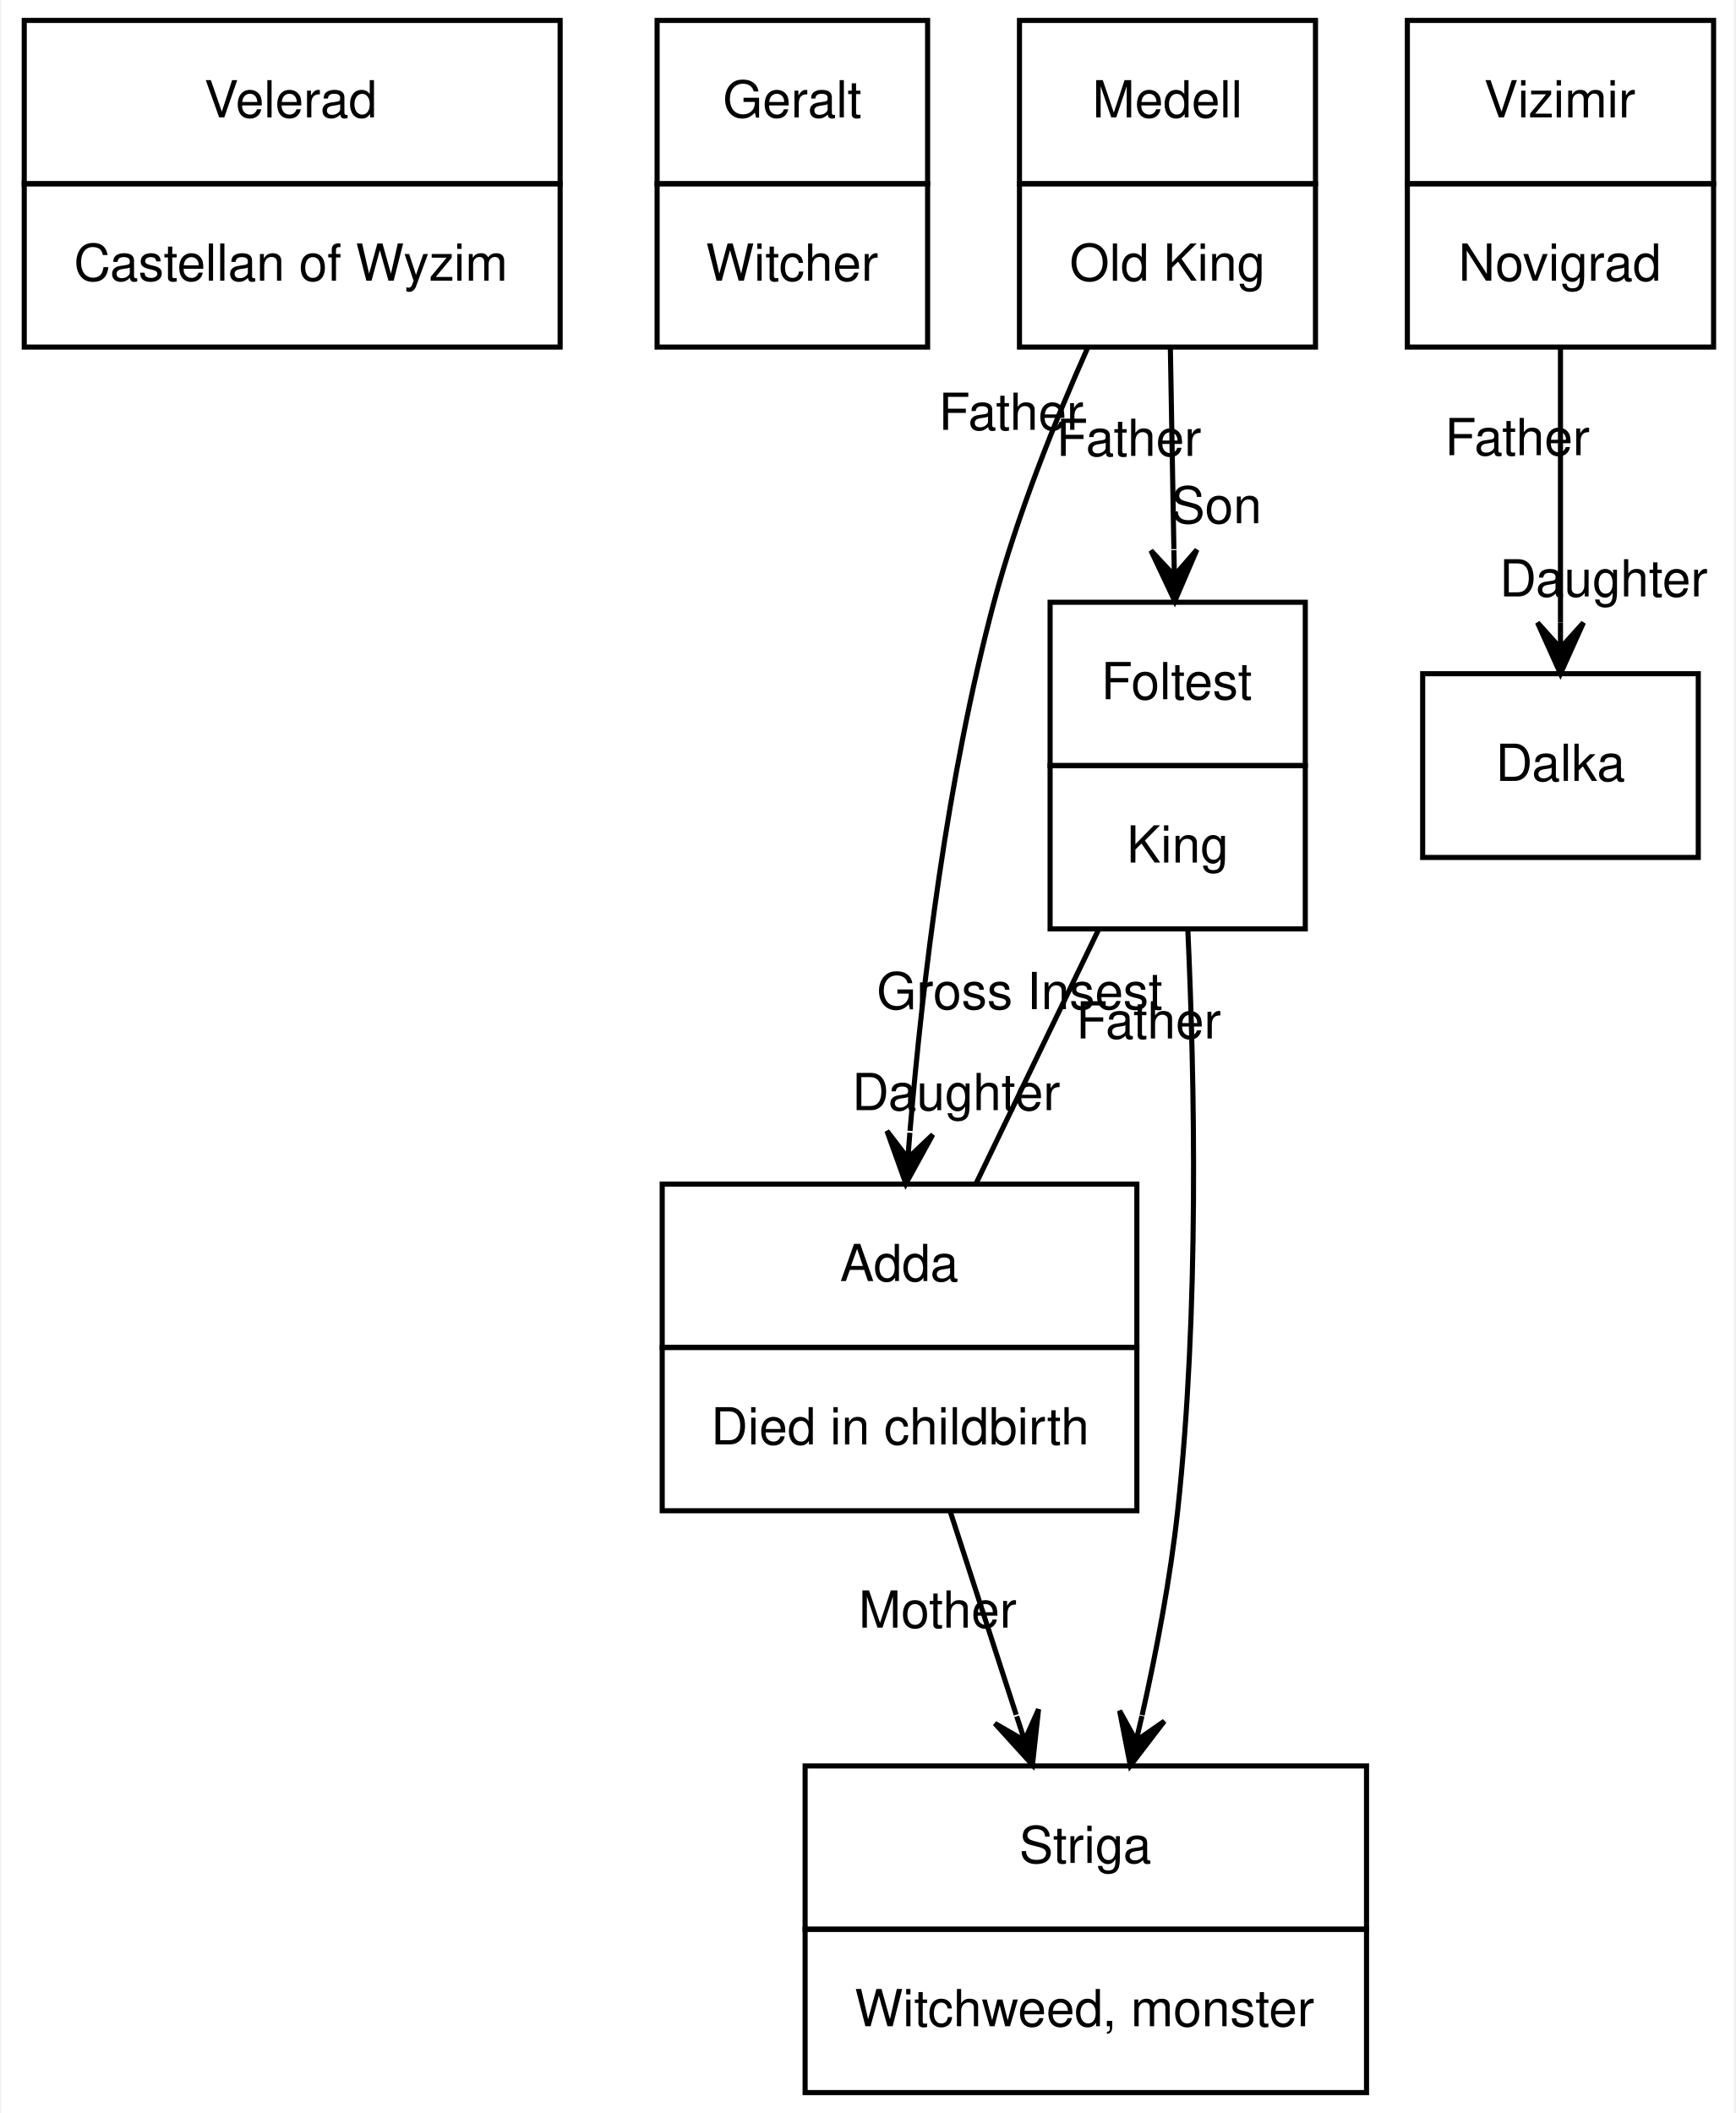
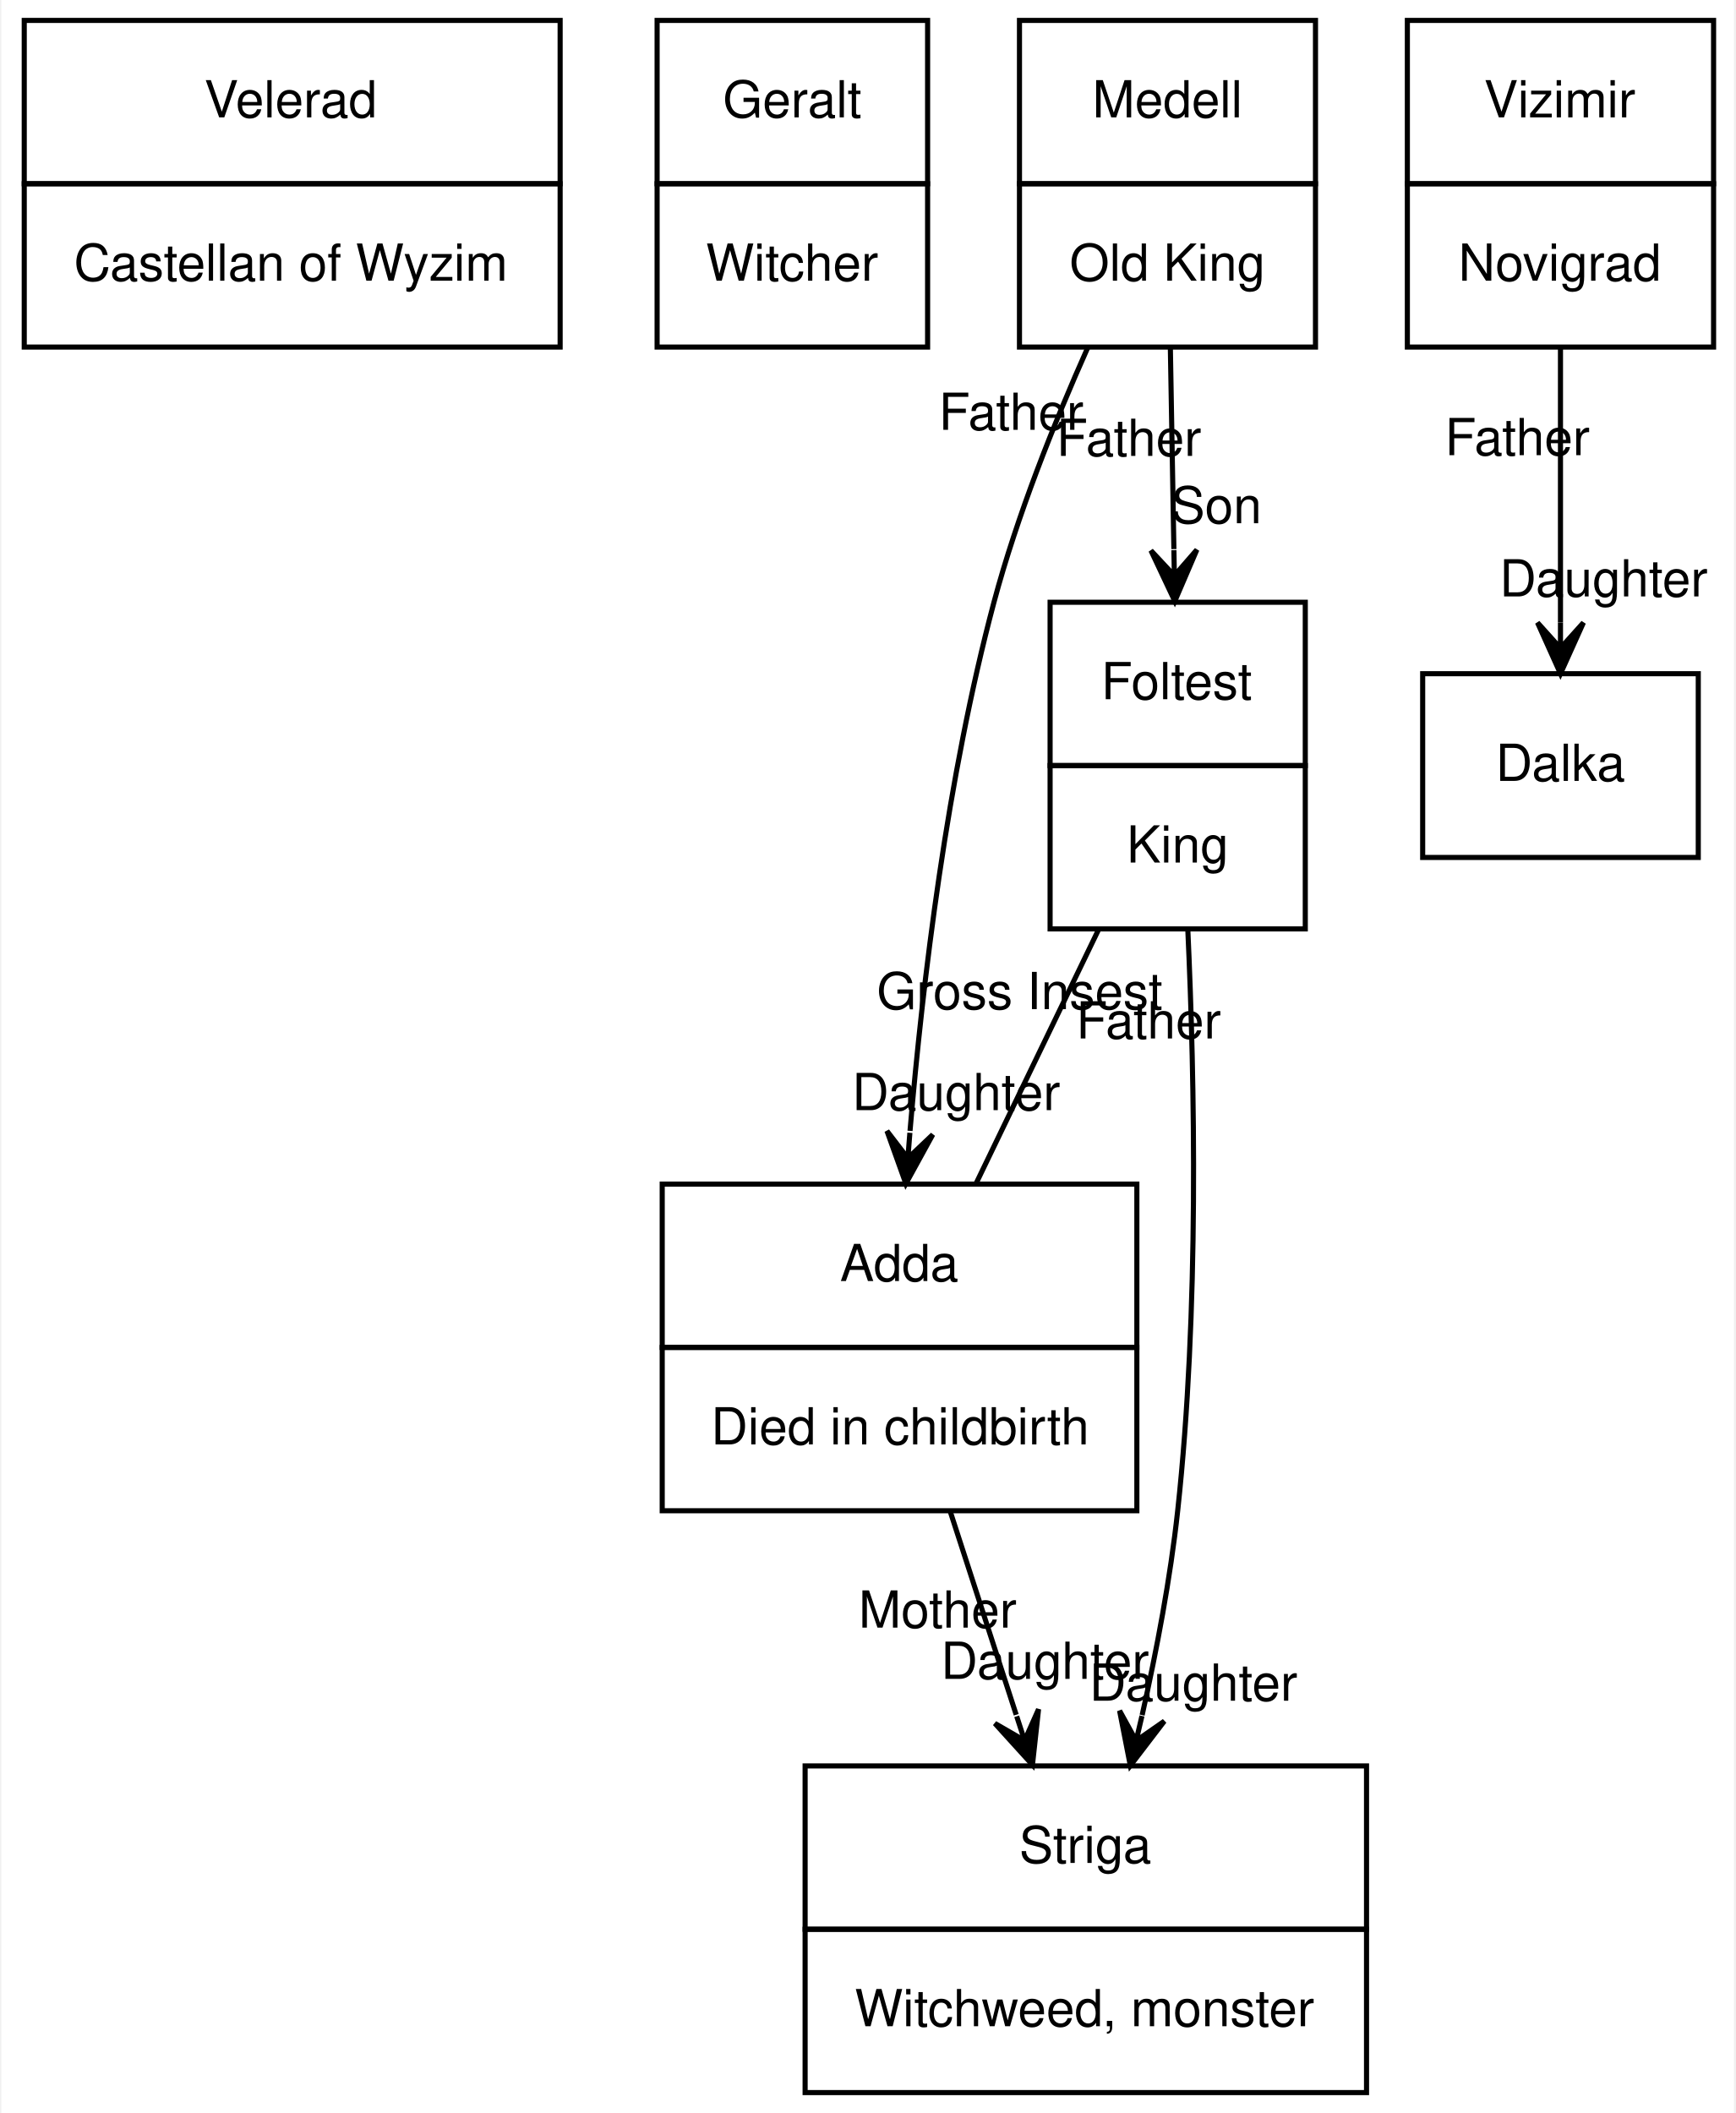
<svg xmlns="http://www.w3.org/2000/svg" width="340pt" height="414pt" viewBox="0.00 0.00 339.50 414.00">
  <g id="graph0" class="graph" transform="scale(1 1) rotate(0) translate(4 410)">
    <polygon fill="#ffffff" stroke="transparent" points="-4,4 -4,-410 335.5,-410 335.5,4 -4,4" />
    <g id="node1" class="node">
      <polygon fill="none" stroke="#000000" points=".5,-374 .5,-406 105.5,-406 105.5,-374 .5,-374" />
      <text text-anchor="start" x="35.773" y="-387" font-family="Helvetica,sans-Serif" font-size="10.00" fill="#000000">Velerad</text>
      <polygon fill="none" stroke="#000000" points=".5,-342 .5,-374 105.5,-374 105.5,-342 .5,-342" />
      <text text-anchor="start" x="10.223" y="-355" font-family="Helvetica,sans-Serif" font-size="10.00" fill="#000000">Castellan of Wyzim</text>
    </g>
    <g id="node2" class="node">
      <polygon fill="none" stroke="#000000" points="124.5,-374 124.5,-406 177.5,-406 177.5,-374 124.5,-374" />
      <text text-anchor="start" x="137.388" y="-387" font-family="Helvetica,sans-Serif" font-size="10.00" fill="#000000">Geralt</text>
      <polygon fill="none" stroke="#000000" points="124.5,-342 124.5,-374 177.5,-374 177.5,-342 124.5,-342" />
      <text text-anchor="start" x="134.058" y="-355" font-family="Helvetica,sans-Serif" font-size="10.00" fill="#000000">Witcher</text>
    </g>
    <g id="node3" class="node">
      <polygon fill="none" stroke="#000000" points="195.5,-374 195.5,-406 253.5,-406 253.5,-374 195.5,-374" />
      <text text-anchor="start" x="209.778" y="-387" font-family="Helvetica,sans-Serif" font-size="10.00" fill="#000000">Medell</text>
      <polygon fill="none" stroke="#000000" points="195.5,-342 195.5,-374 253.5,-374 253.5,-342 195.5,-342" />
      <text text-anchor="start" x="205.329" y="-355" font-family="Helvetica,sans-Serif" font-size="10.00" fill="#000000">Old King</text>
    </g>
    <g id="node4" class="node">
      <polygon fill="none" stroke="#000000" points="201.5,-260 201.5,-292 251.5,-292 251.5,-260 201.5,-260" />
      <text text-anchor="start" x="211.498" y="-273" font-family="Helvetica,sans-Serif" font-size="10.00" fill="#000000">Foltest</text>
      <polygon fill="none" stroke="#000000" points="201.5,-228 201.5,-260 251.5,-260 251.5,-228 201.5,-228" />
      <text text-anchor="start" x="216.497" y="-241" font-family="Helvetica,sans-Serif" font-size="10.00" fill="#000000">King</text>
    </g>
    <g id="edge1" class="edge">
      <path fill="none" stroke="#000000" d="M225.062,-341.941C225.278,-329.678 225.526,-315.495 225.756,-302.412" />
      <polygon fill="#000000" stroke="#000000" points="225.935,-292.213 230.259,-302.291 225.847,-297.212 225.759,-302.212 225.759,-302.212 225.759,-302.212 225.847,-297.212 221.26,-302.133 225.935,-292.213 225.935,-292.213" />
      <text text-anchor="middle" x="234.068" y="-307.485" font-family="Helvetica,sans-Serif" font-size="10.00" fill="#000000">Son</text>
      <text text-anchor="middle" x="216.929" y="-320.67" font-family="Helvetica,sans-Serif" font-size="10.00" fill="#000000">Father</text>
    </g>
    <g id="node5" class="node">
      <polygon fill="none" stroke="#000000" points="125.5,-146 125.5,-178 218.5,-178 218.5,-146 125.5,-146" />
      <text text-anchor="start" x="160.327" y="-159" font-family="Helvetica,sans-Serif" font-size="10.00" fill="#000000">Adda</text>
      <polygon fill="none" stroke="#000000" points="125.5,-114 125.5,-146 218.5,-146 218.5,-114 125.5,-114" />
      <text text-anchor="start" x="135.054" y="-127" font-family="Helvetica,sans-Serif" font-size="10.00" fill="#000000">Died in childbirth</text>
    </g>
    <g id="edge2" class="edge">
      <path fill="none" stroke="#000000" d="M208.91,-341.967C202.276,-327.09 195.038,-308.973 190.5,-292 181.357,-257.801 176.546,-217.875 174.055,-188.428" />
      <polygon fill="#000000" stroke="#000000" points="173.239,-178.083 178.512,-187.698 173.633,-183.067 174.026,-188.052 174.026,-188.052 174.026,-188.052 173.633,-183.067 169.54,-188.406 173.239,-178.083 173.239,-178.083" />
      <text text-anchor="middle" x="183.091" y="-192.488" font-family="Helvetica,sans-Serif" font-size="10.00" fill="#000000">Daughter</text>
      <text text-anchor="middle" x="193.872" y="-325.781" font-family="Helvetica,sans-Serif" font-size="10.00" fill="#000000">Father</text>
    </g>
    <g id="edge3" class="edge">
      <path fill="none" stroke="#000000" d="M211.033,-227.941C203.535,-212.399 194.55,-193.775 187.041,-178.213" />
      <text text-anchor="middle" x="195.544" y="-212.289" font-family="Helvetica,sans-Serif" font-size="10.00" fill="#000000">Gross Insest</text>
    </g>
    <g id="node8" class="node">
      <polygon fill="none" stroke="#000000" points="153.5,-32 153.5,-64 263.5,-64 263.5,-32 153.5,-32" />
      <text text-anchor="start" x="195.443" y="-45" font-family="Helvetica,sans-Serif" font-size="10.00" fill="#000000">Striga</text>
      <polygon fill="none" stroke="#000000" points="153.5,0 153.5,-32 263.5,-32 263.5,0 153.5,0" />
      <text text-anchor="start" x="163.218" y="-13" font-family="Helvetica,sans-Serif" font-size="10.00" fill="#000000">Witchweed, monster</text>
    </g>
    <g id="edge5" class="edge">
      <path fill="none" stroke="#000000" d="M228.478,-227.994C229.843,-198.343 230.737,-153.059 226.5,-114 225.074,-100.851 222.397,-86.721 219.536,-73.958" />
      <polygon fill="#000000" stroke="#000000" points="217.221,-64.059 223.88,-72.772 218.36,-68.928 219.498,-73.797 219.498,-73.797 219.498,-73.797 218.36,-68.928 215.116,-74.821 217.221,-64.059 217.221,-64.059" />
+       <text text-anchor="middle" x="229.578" y="-76.785" font-family="Helvetica,sans-Serif" font-size="10.00" fill="#000000">Daughter</text>
      <text text-anchor="middle" x="220.791" y="-206.531" font-family="Helvetica,sans-Serif" font-size="10.00" fill="#000000">Father</text>
    </g>
    <g id="edge6" class="edge">
      <path fill="none" stroke="#000000" d="M181.905,-113.941C185.925,-101.556 190.58,-87.214 194.861,-74.024" />
      <polygon fill="#000000" stroke="#000000" points="198.045,-64.213 199.238,-75.114 196.501,-68.969 194.958,-73.725 194.958,-73.725 194.958,-73.725 196.501,-68.969 190.678,-72.335 198.045,-64.213 198.045,-64.213" />
+       <text text-anchor="middle" x="200.489" y="-81.063" font-family="Helvetica,sans-Serif" font-size="10.00" fill="#000000">Daughter</text>
      <text text-anchor="middle" x="179.461" y="-91.091" font-family="Helvetica,sans-Serif" font-size="10.00" fill="#000000">Mother</text>
    </g>
    <g id="node6" class="node">
      <polygon fill="none" stroke="#000000" points="271.5,-374 271.5,-406 331.5,-406 331.5,-374 271.5,-374" />
      <text text-anchor="start" x="286.508" y="-387" font-family="Helvetica,sans-Serif" font-size="10.00" fill="#000000">Vizimir</text>
      <polygon fill="none" stroke="#000000" points="271.5,-342 271.5,-374 331.5,-374 331.5,-342 271.5,-342" />
      <text text-anchor="start" x="281.498" y="-355" font-family="Helvetica,sans-Serif" font-size="10.00" fill="#000000">Novigrad</text>
    </g>
    <g id="node7" class="node">
      <polygon fill="none" stroke="#000000" points="328.5,-278 274.5,-278 274.5,-242 328.5,-242 328.5,-278" />
      <text text-anchor="middle" x="301.5" y="-257" font-family="Helvetica,sans-Serif" font-size="10.00" fill="#000000">Dalka</text>
    </g>
    <g id="edge4" class="edge">
      <path fill="none" stroke="#000000" d="M301.5,-341.941C301.5,-324.978 301.5,-304.344 301.5,-288.026" />
      <polygon fill="#000000" stroke="#000000" points="301.5,-278.008 306,-288.008 301.5,-283.008 301.5,-288.008 301.5,-288.008 301.5,-288.008 301.5,-283.008 297,-288.008 301.5,-278.008 301.5,-278.008" />
      <text text-anchor="middle" x="309.952" y="-293.134" font-family="Helvetica,sans-Serif" font-size="10.00" fill="#000000">Daughter</text>
      <text text-anchor="middle" x="293.048" y="-320.815" font-family="Helvetica,sans-Serif" font-size="10.00" fill="#000000">Father</text>
    </g>
  </g>
</svg>
